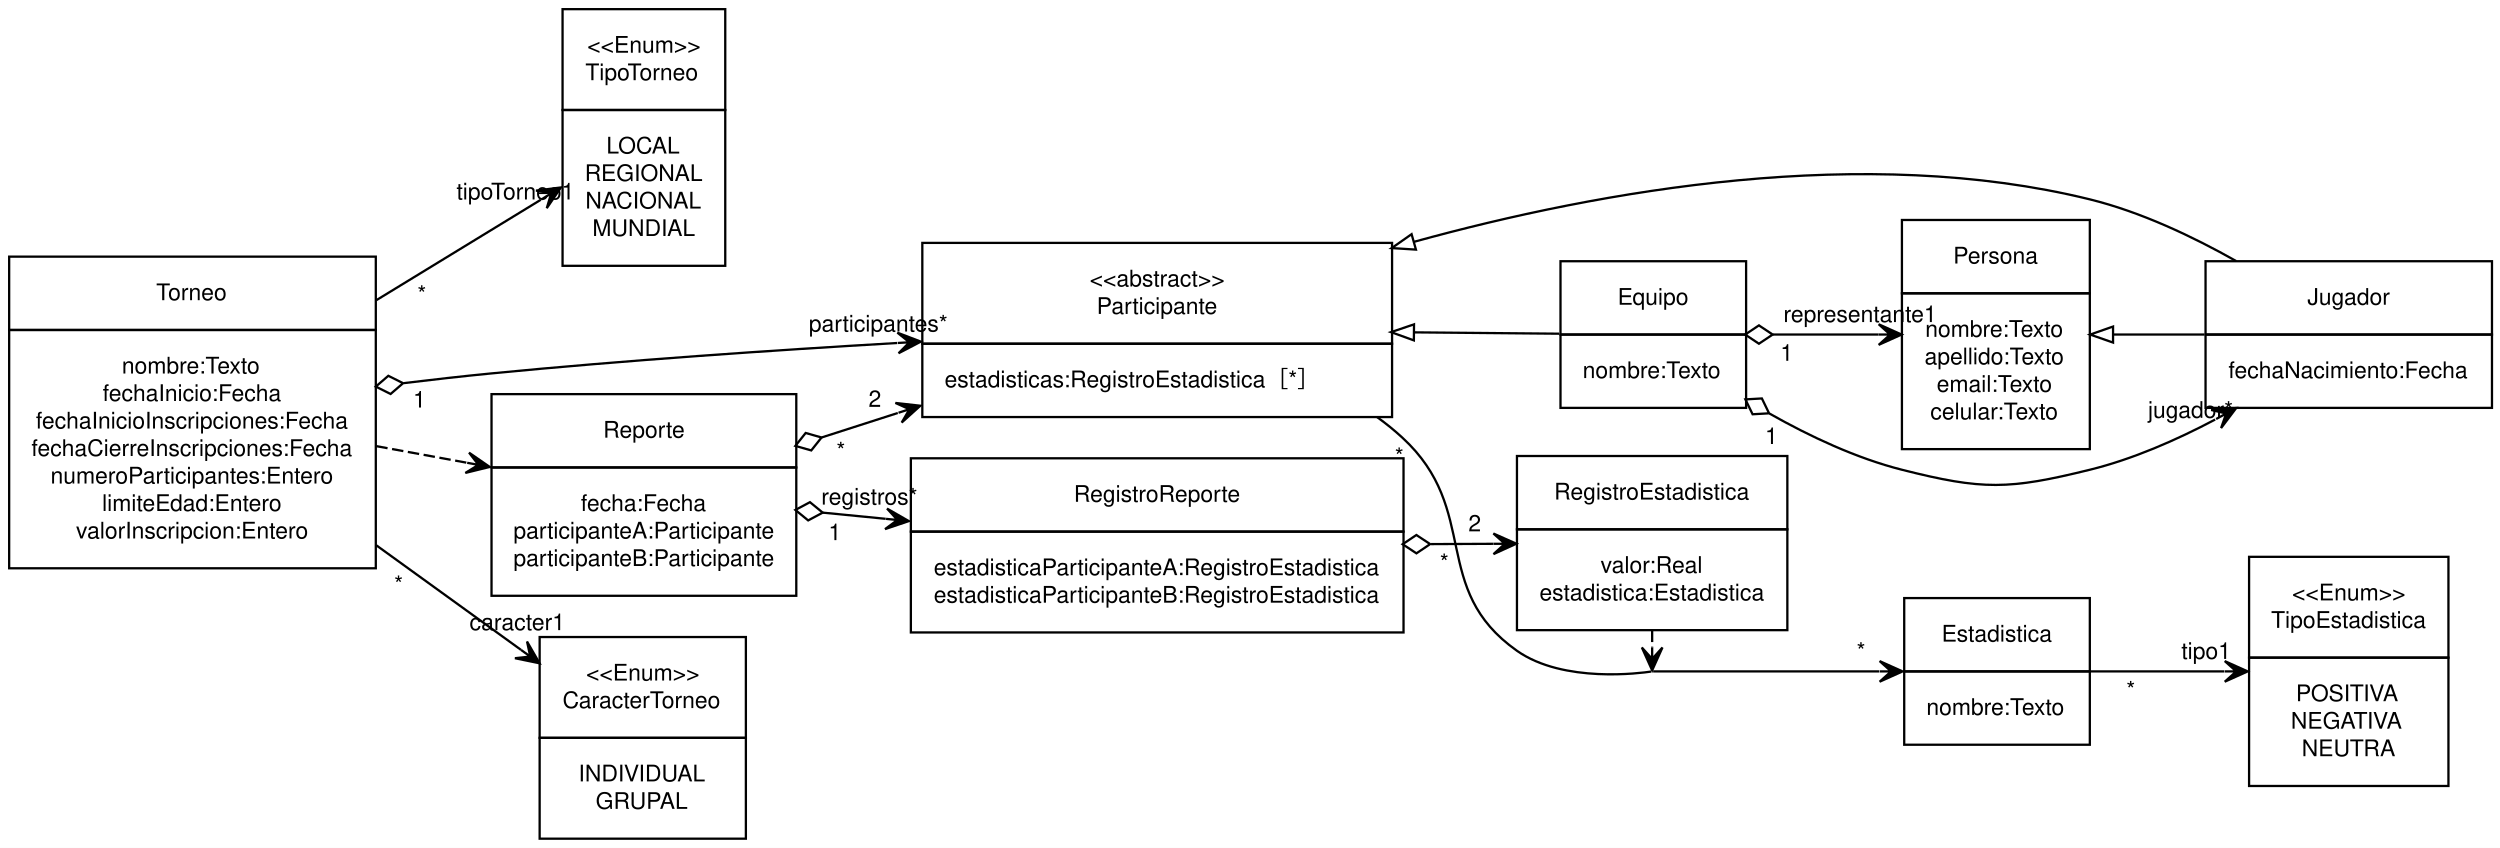
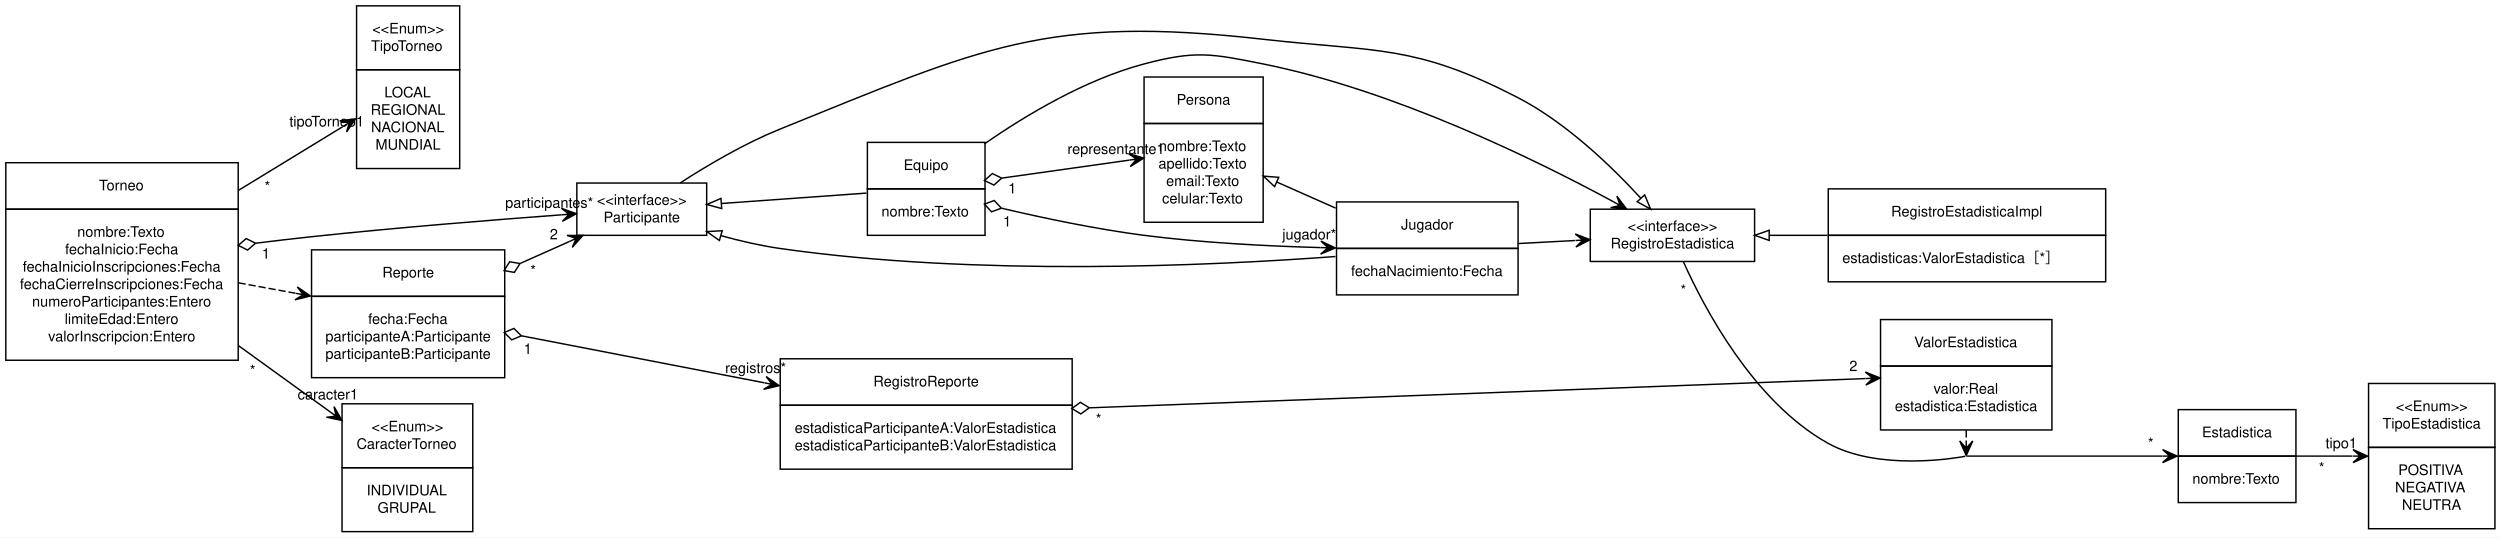
- <svg xmlns="http://www.w3.org/2000/svg" width="1091pt" height="370pt" viewBox="0.00 0.00 1091.00 370.00">
+ <svg xmlns="http://www.w3.org/2000/svg" width="1721pt" height="370pt" viewBox="0.00 0.00 1721.26 370.00">
  <g id="graph0" class="graph" transform="scale(1 1) rotate(0) translate(4 366)">
-     <polygon fill="#ffffff" stroke="transparent" points="-4,4 -4,-366 1087,-366 1087,4 -4,4" />
+     <polygon fill="#ffffff" stroke="transparent" points="-4,4 -4,-366 1717.263,-366 1717.263,4 -4,4" />
    <g id="node1" class="node">
      <polygon fill="none" stroke="#000000" points="0,-222 0,-254 160,-254 160,-222 0,-222" />
      <text text-anchor="start" x="64.163" y="-235" font-family="Helvetica,sans-Serif" font-size="10.00" fill="#000000">Torneo</text>
      <polygon fill="none" stroke="#000000" points="0,-118 0,-222 160,-222 160,-118 0,-118" />
      <text text-anchor="start" x="49.16" y="-203" font-family="Helvetica,sans-Serif" font-size="10.00" fill="#000000">nombre:Texto</text>
      <text text-anchor="start" x="40.822" y="-191" font-family="Helvetica,sans-Serif" font-size="10.00" fill="#000000">fechaInicio:Fecha</text>
      <text text-anchor="start" x="11.652" y="-179" font-family="Helvetica,sans-Serif" font-size="10.00" fill="#000000">fechaInicioInscripciones:Fecha</text>
      <text text-anchor="start" x="9.712" y="-167" font-family="Helvetica,sans-Serif" font-size="10.00" fill="#000000">fechaCierreInscripciones:Fecha</text>
      <text text-anchor="start" x="18.042" y="-155" font-family="Helvetica,sans-Serif" font-size="10.00" fill="#000000">numeroParticipantes:Entero</text>
      <text text-anchor="start" x="40.548" y="-143" font-family="Helvetica,sans-Serif" font-size="10.00" fill="#000000">limiteEdad:Entero</text>
      <text text-anchor="start" x="29.16" y="-131" font-family="Helvetica,sans-Serif" font-size="10.00" fill="#000000">valorInscripcion:Entero</text>
    </g>
    <g id="node2" class="node">
      <polygon fill="none" stroke="#000000" points="241.5,-318 241.5,-362 312.5,-362 312.5,-318 241.5,-318" />
      <text text-anchor="start" x="252.264" y="-343" font-family="Helvetica,sans-Serif" font-size="10.00" fill="#000000">&lt;&lt;Enum&gt;&gt;</text>
      <text text-anchor="start" x="251.44" y="-331" font-family="Helvetica,sans-Serif" font-size="10.00" fill="#000000">TipoTorneo</text>
      <polygon fill="none" stroke="#000000" points="241.5,-250 241.5,-318 312.5,-318 312.5,-250 241.5,-250" />
      <text text-anchor="start" x="260.608" y="-299" font-family="Helvetica,sans-Serif" font-size="10.00" fill="#000000">LOCAL</text>
      <text text-anchor="start" x="251.164" y="-287" font-family="Helvetica,sans-Serif" font-size="10.00" fill="#000000">REGIONAL</text>
      <text text-anchor="start" x="251.444" y="-275" font-family="Helvetica,sans-Serif" font-size="10.00" fill="#000000">NACIONAL</text>
      <text text-anchor="start" x="254.504" y="-263" font-family="Helvetica,sans-Serif" font-size="10.00" fill="#000000">MUNDIAL</text>
    </g>
    <g id="edge3" class="edge">
      <path fill="none" stroke="#000000" d="M160.208,-234.982C184.722,-249.952 210.788,-265.87 232.015,-278.834" />
      <polygon fill="#000000" stroke="#000000" points="240.798,-284.197 229.918,-282.826 236.531,-281.591 232.263,-278.985 232.263,-278.985 232.263,-278.985 236.531,-281.591 234.609,-275.145 240.798,-284.197 240.798,-284.197" />
      <text text-anchor="middle" x="220.923" y="-278.964" font-family="Helvetica,sans-Serif" font-size="10.00" fill="#000000">tipoTorneo1</text>
      <text text-anchor="middle" x="180.082" y="-234.215" font-family="Helvetica,sans-Serif" font-size="10.00" fill="#000000">*</text>
    </g>
-     <g id="node3" class="node">
-       <polygon fill="none" stroke="#000000" points="398.5,-216 398.5,-260 603.5,-260 603.5,-216 398.5,-216" />
-       <text text-anchor="start" x="471.54" y="-241" font-family="Helvetica,sans-Serif" font-size="10.00" fill="#000000">&lt;&lt;abstract&gt;&gt;</text>
-       <text text-anchor="start" x="474.606" y="-229" font-family="Helvetica,sans-Serif" font-size="10.00" fill="#000000">Participante</text>
-       <polygon fill="none" stroke="#000000" points="398.5,-184 398.5,-216 603.5,-216 603.5,-184 398.5,-184" />
-       <text text-anchor="start" x="408.209" y="-197" font-family="Helvetica,sans-Serif" font-size="10.00" fill="#000000">estadisticas:RegistroEstadistica［*］</text>
+     <g id="node5" class="node">
+       <polygon fill="none" stroke="#000000" points="482.548,-240 393.151,-240 393.151,-204 482.548,-204 482.548,-240" />
+       <text text-anchor="middle" x="437.849" y="-225" font-family="Helvetica,sans-Serif" font-size="10.00" fill="#000000">&lt;&lt;interface&gt;&gt;</text>
+       <text text-anchor="middle" x="437.849" y="-213" font-family="Helvetica,sans-Serif" font-size="10.00" fill="#000000">Participante</text>
    </g>
    <g id="edge4" class="edge">
-       <path fill="none" stroke="#000000" d="M172.109,-198.795C184.824,-200.342 197.726,-201.797 210,-203 268.478,-208.73 333.754,-213.174 387.594,-216.319" />
-       <polygon fill="none" stroke="#000000" points="171.911,-198.771 165.464,-202 160.003,-197.289 166.451,-194.061 171.911,-198.771" />
-       <polygon fill="#000000" stroke="#000000" points="397.856,-216.91 387.613,-220.827 392.864,-216.622 387.872,-216.334 387.872,-216.334 387.872,-216.334 392.864,-216.622 388.131,-211.842 397.856,-216.91 397.856,-216.91" />
-       <text text-anchor="middle" x="379.273" y="-221.305" font-family="Helvetica,sans-Serif" font-size="10.00" fill="#000000">participantes*</text>
-       <text text-anchor="middle" x="179.034" y="-188.139" font-family="Helvetica,sans-Serif" font-size="10.00" fill="#000000">1</text>
-     </g>
-     <g id="node7" class="node">
+       <path fill="none" stroke="#000000" d="M172.13,-198.591C184.841,-200.169 197.737,-201.688 210,-203 268.894,-209.303 336.541,-214.713 382.73,-218.13" />
+       <polygon fill="none" stroke="#000000" points="171.932,-198.566 165.478,-201.783 160.026,-197.064 166.48,-193.846 171.932,-198.566" />
+       <polygon fill="#000000" stroke="#000000" points="392.829,-218.871 382.526,-222.627 387.842,-218.505 382.855,-218.139 382.855,-218.139 382.855,-218.139 387.842,-218.505 383.185,-213.651 392.829,-218.871 392.829,-218.871" />
+       <text text-anchor="middle" x="374.133" y="-222.975" font-family="Helvetica,sans-Serif" font-size="10.00" fill="#000000">participantes*</text>
+       <text text-anchor="middle" x="179.068" y="-187.947" font-family="Helvetica,sans-Serif" font-size="10.00" fill="#000000">1</text>
+     </g>
+     <g id="node9" class="node">
      <polygon fill="none" stroke="#000000" points="231.5,-44 231.5,-88 321.5,-88 321.5,-44 231.5,-44" />
      <text text-anchor="start" x="251.764" y="-69" font-family="Helvetica,sans-Serif" font-size="10.00" fill="#000000">&lt;&lt;Enum&gt;&gt;</text>
      <text text-anchor="start" x="241.496" y="-57" font-family="Helvetica,sans-Serif" font-size="10.00" fill="#000000">CaracterTorneo</text>
      <polygon fill="none" stroke="#000000" points="231.5,0 231.5,-44 321.5,-44 321.5,0 231.5,0" />
      <text text-anchor="start" x="248.445" y="-25" font-family="Helvetica,sans-Serif" font-size="10.00" fill="#000000">INDIVIDUAL</text>
      <text text-anchor="start" x="255.943" y="-13" font-family="Helvetica,sans-Serif" font-size="10.00" fill="#000000">GRUPAL</text>
    </g>
    <g id="edge2" class="edge">
      <path fill="none" stroke="#000000" d="M160.208,-128.038C181.472,-112.672 203.904,-96.462 223.332,-82.421" />
      <polygon fill="#000000" stroke="#000000" points="231.463,-76.546 225.993,-86.05 227.41,-79.475 223.358,-82.403 223.358,-82.403 223.358,-82.403 227.41,-79.475 220.722,-78.756 231.463,-76.546 231.463,-76.546" />
      <text text-anchor="middle" x="221.722" y="-91.014" font-family="Helvetica,sans-Serif" font-size="10.00" fill="#000000">caracter1</text>
      <text text-anchor="middle" x="169.948" y="-107.571" font-family="Helvetica,sans-Serif" font-size="10.00" fill="#000000">*</text>
    </g>
-     <g id="node10" class="node">
+     <g id="node12" class="node">
      <polygon fill="none" stroke="#000000" points="210.5,-162 210.5,-194 343.5,-194 343.5,-162 210.5,-162" />
      <text text-anchor="start" x="259.219" y="-175" font-family="Helvetica,sans-Serif" font-size="10.00" fill="#000000">Reporte</text>
      <polygon fill="none" stroke="#000000" points="210.5,-106 210.5,-162 343.5,-162 343.5,-106 210.5,-106" />
      <text text-anchor="start" x="249.489" y="-143" font-family="Helvetica,sans-Serif" font-size="10.00" fill="#000000">fecha:Fecha</text>
      <text text-anchor="start" x="220.042" y="-131" font-family="Helvetica,sans-Serif" font-size="10.00" fill="#000000">participanteA:Participante</text>
      <text text-anchor="start" x="220.042" y="-119" font-family="Helvetica,sans-Serif" font-size="10.00" fill="#000000">participanteB:Participante</text>
    </g>
    <g id="edge1" class="edge">
      <path fill="none" stroke="#000000" stroke-dasharray="5,2" d="M160.208,-171.305C173.187,-168.928 186.601,-166.47 199.502,-164.107" />
      <polygon fill="#000000" stroke="#000000" points="209.72,-162.235 200.694,-168.463 204.802,-163.136 199.883,-164.037 199.883,-164.037 199.883,-164.037 204.802,-163.136 199.072,-159.61 209.72,-162.235 209.72,-162.235" />
    </g>
+     <g id="node3" class="node">
+       <polygon fill="none" stroke="#000000" points="1204.046,-222 1090.915,-222 1090.915,-186 1204.046,-186 1204.046,-222" />
+       <text text-anchor="middle" x="1147.48" y="-207" font-family="Helvetica,sans-Serif" font-size="10.00" fill="#000000">&lt;&lt;interface&gt;&gt;</text>
+       <text text-anchor="middle" x="1147.48" y="-195" font-family="Helvetica,sans-Serif" font-size="10.00" fill="#000000">RegistroEstadistica</text>
+     </g>
    <g id="node4" class="node">
-       <polygon fill="none" stroke="#000000" points="677,-220 677,-252 758,-252 758,-220 677,-220" />
-       <text text-anchor="start" x="701.938" y="-233" font-family="Helvetica,sans-Serif" font-size="10.00" fill="#000000">Equipo</text>
-       <polygon fill="none" stroke="#000000" points="677,-188 677,-220 758,-220 758,-188 677,-188" />
-       <text text-anchor="start" x="686.66" y="-201" font-family="Helvetica,sans-Serif" font-size="10.00" fill="#000000">nombre:Texto</text>
+       <polygon fill="none" stroke="#000000" points="1254.763,-204 1254.763,-236 1445.763,-236 1445.763,-204 1254.763,-204" />
+       <text text-anchor="start" x="1298.037" y="-217" font-family="Helvetica,sans-Serif" font-size="10.00" fill="#000000">RegistroEstadisticaImpl</text>
+       <polygon fill="none" stroke="#000000" points="1254.763,-172 1254.763,-204 1445.763,-204 1445.763,-172 1254.763,-172" />
+       <text text-anchor="start" x="1264.416" y="-185" font-family="Helvetica,sans-Serif" font-size="10.00" fill="#000000">estadisticas:ValorEstadistica［*］</text>
+     </g>
+     <g id="edge18" class="edge">
+       <path fill="none" stroke="#000000" d="M1214.149,-204C1226.93,-204 1240.545,-204 1254.031,-204" />
+       <polygon fill="none" stroke="#000000" points="1214.097,-200.5 1204.096,-204 1214.096,-207.5 1214.097,-200.5" />
+     </g>
+     <g id="edge17" class="edge">
+       <path fill="none" stroke="#000000" d="M1125.645,-229.615C1105.705,-251.351 1074.289,-281.687 1040.698,-299 969.779,-335.551 944.979,-330.055 865.698,-339 716.104,-355.879 672.288,-333.374 532.698,-277 508.341,-267.163 482.682,-251.949 464.202,-240.014" />
+       <polygon fill="none" stroke="#000000" points="1128.375,-231.813 1132.455,-222.036 1123.168,-227.135 1128.375,-231.813" />
+     </g>
+     <g id="edge10" class="edge">
+       <path fill="none" stroke="#000000" d="M1154.99,-185.885C1169.154,-154.293 1203.068,-89.749 1254.263,-61 1289.112,-41.43 1342.555,-50.644 1349.099,-51.872" />
+       <text text-anchor="middle" x="1154.975" y="-162.885" font-family="Helvetica,sans-Serif" font-size="10.00" fill="#000000">*</text>
+     </g>
+     <g id="node6" class="node">
+       <polygon fill="none" stroke="#000000" points="593.198,-236 593.198,-268 674.198,-268 674.198,-236 593.198,-236" />
+       <text text-anchor="start" x="618.136" y="-249" font-family="Helvetica,sans-Serif" font-size="10.00" fill="#000000">Equipo</text>
+       <polygon fill="none" stroke="#000000" points="593.198,-204 593.198,-236 674.198,-236 674.198,-204 593.198,-204" />
+       <text text-anchor="start" x="602.859" y="-217" font-family="Helvetica,sans-Serif" font-size="10.00" fill="#000000">nombre:Texto</text>
    </g>
    <g id="edge9" class="edge">
-       <path fill="none" stroke="#000000" d="M613.112,-220.96C635.783,-220.75 658.198,-220.543 676.371,-220.375" />
-       <polygon fill="none" stroke="#000000" points="613.011,-217.46 603.044,-221.053 613.076,-224.46 613.011,-217.46" />
-     </g>
-     <g id="node6" class="node">
-       <polygon fill="none" stroke="#000000" points="958.5,-220 958.5,-252 1083.5,-252 1083.5,-220 958.5,-220" />
-       <text text-anchor="start" x="1002.938" y="-233" font-family="Helvetica,sans-Serif" font-size="10.00" fill="#000000">Jugador</text>
-       <polygon fill="none" stroke="#000000" points="958.5,-188 958.5,-220 1083.5,-220 1083.5,-188 958.5,-188" />
-       <text text-anchor="start" x="968.489" y="-201" font-family="Helvetica,sans-Serif" font-size="10.00" fill="#000000">fechaNacimiento:Fecha</text>
+       <path fill="none" stroke="#000000" d="M492.678,-225.929C524.397,-228.203 563.635,-231.015 592.579,-233.089" />
+       <polygon fill="none" stroke="#000000" points="492.891,-222.436 482.666,-225.212 492.39,-229.418 492.891,-222.436" />
+     </g>
+     <g id="node8" class="node">
+       <polygon fill="none" stroke="#000000" points="916.198,-195 916.198,-227 1041.198,-227 1041.198,-195 916.198,-195" />
+       <text text-anchor="start" x="960.636" y="-208" font-family="Helvetica,sans-Serif" font-size="10.00" fill="#000000">Jugador</text>
+       <polygon fill="none" stroke="#000000" points="916.198,-163 916.198,-195 1041.198,-195 1041.198,-163 916.198,-163" />
+       <text text-anchor="start" x="926.187" y="-176" font-family="Helvetica,sans-Serif" font-size="10.00" fill="#000000">fechaNacimiento:Fecha</text>
    </g>
    <g id="edge8" class="edge">
-       <path fill="none" stroke="#000000" d="M612.986,-260.448C695.478,-283.171 809.754,-303.199 908,-279 930.164,-273.541 952.795,-262.852 971.893,-252.054" />
-       <polygon fill="none" stroke="#000000" points="613.913,-257.073 603.339,-257.739 612.02,-263.812 613.913,-257.073" />
-     </g>
-     <g id="edge10" class="edge">
-       <path fill="none" stroke="#000000" d="M596.993,-183.962C600.862,-181.16 604.556,-178.176 608,-175 642.502,-143.19 619.655,-109.054 658,-82 678.319,-67.664 712.395,-72.298 716.576,-72.933" />
-       <text text-anchor="middle" x="606.625" y="-163.434" font-family="Helvetica,sans-Serif" font-size="10.00" fill="#000000">*</text>
-     </g>
-     <g id="node5" class="node">
-       <polygon fill="none" stroke="#000000" points="826,-238 826,-270 908,-270 908,-238 826,-238" />
-       <text text-anchor="start" x="848.383" y="-251" font-family="Helvetica,sans-Serif" font-size="10.00" fill="#000000">Persona</text>
-       <polygon fill="none" stroke="#000000" points="826,-170 826,-238 908,-238 908,-170 826,-170" />
-       <text text-anchor="start" x="836.16" y="-219" font-family="Helvetica,sans-Serif" font-size="10.00" fill="#000000">nombre:Texto</text>
-       <text text-anchor="start" x="835.881" y="-207" font-family="Helvetica,sans-Serif" font-size="10.00" fill="#000000">apellido:Texto</text>
-       <text text-anchor="start" x="841.165" y="-195" font-family="Helvetica,sans-Serif" font-size="10.00" fill="#000000">email:Texto</text>
-       <text text-anchor="start" x="838.385" y="-183" font-family="Helvetica,sans-Serif" font-size="10.00" fill="#000000">celular:Texto</text>
+       <path fill="none" stroke="#000000" d="M492.429,-203.759C505.477,-200.155 519.463,-196.901 532.698,-195 668.015,-175.565 828.845,-182.967 915.453,-189.412" />
+       <polygon fill="none" stroke="#000000" points="491.305,-200.44 482.662,-206.567 493.24,-207.167 491.305,-200.44" />
+     </g>
+     <g id="edge20" class="edge">
+       <path fill="none" stroke="#000000" d="M673.75,-266.96C702.668,-287.008 743.415,-311.302 783.698,-322 818.922,-331.354 829.968,-329.179 865.698,-322 956.141,-303.827 1053.765,-255.875 1107.06,-227" />
+       <polygon fill="#000000" stroke="#000000" points="1115.854,-222.19 1109.241,-230.937 1111.468,-224.589 1107.081,-226.989 1107.081,-226.989 1107.081,-226.989 1111.468,-224.589 1104.921,-223.041 1115.854,-222.19 1115.854,-222.19" />
+     </g>
+     <g id="node7" class="node">
+       <polygon fill="none" stroke="#000000" points="783.698,-281 783.698,-313 865.698,-313 865.698,-281 783.698,-281" />
+       <text text-anchor="start" x="806.081" y="-294" font-family="Helvetica,sans-Serif" font-size="10.00" fill="#000000">Persona</text>
+       <polygon fill="none" stroke="#000000" points="783.698,-213 783.698,-281 865.698,-281 865.698,-213 783.698,-213" />
+       <text text-anchor="start" x="793.859" y="-262" font-family="Helvetica,sans-Serif" font-size="10.00" fill="#000000">nombre:Texto</text>
+       <text text-anchor="start" x="793.58" y="-250" font-family="Helvetica,sans-Serif" font-size="10.00" fill="#000000">apellido:Texto</text>
+       <text text-anchor="start" x="798.863" y="-238" font-family="Helvetica,sans-Serif" font-size="10.00" fill="#000000">email:Texto</text>
+       <text text-anchor="start" x="796.083" y="-226" font-family="Helvetica,sans-Serif" font-size="10.00" fill="#000000">celular:Texto</text>
    </g>
    <g id="edge5" class="edge">
-       <path fill="none" stroke="#000000" d="M769.667,-220C784.641,-220 800.921,-220 815.805,-220" />
-       <polygon fill="none" stroke="#000000" points="769.592,-220 763.592,-224 757.592,-220 763.592,-216 769.592,-220" />
-       <polygon fill="#000000" stroke="#000000" points="825.854,-220 815.854,-224.5 820.854,-220 815.854,-220 815.854,-220 815.854,-220 820.854,-220 815.854,-215.5 825.854,-220 825.854,-220" />
-       <text text-anchor="middle" x="807.728" y="-225.452" font-family="Helvetica,sans-Serif" font-size="10.00" fill="#000000">representante1</text>
-       <text text-anchor="middle" x="775.718" y="-208.548" font-family="Helvetica,sans-Serif" font-size="10.00" fill="#000000">1</text>
+       <path fill="none" stroke="#000000" d="M686.05,-243.452C713.311,-247.295 746.422,-251.964 773.448,-255.774" />
+       <polygon fill="none" stroke="#000000" points="685.693,-243.401 679.193,-246.524 673.81,-241.726 680.31,-238.603 685.693,-243.401" />
+       <polygon fill="#000000" stroke="#000000" points="783.484,-257.189 772.954,-260.249 778.533,-256.491 773.582,-255.793 773.582,-255.793 773.582,-255.793 778.533,-256.491 774.21,-251.337 783.484,-257.189 783.484,-257.189" />
+       <text text-anchor="middle" x="764.355" y="-260.028" font-family="Helvetica,sans-Serif" font-size="10.00" fill="#000000">representante1</text>
+       <text text-anchor="middle" x="692.939" y="-232.887" font-family="Helvetica,sans-Serif" font-size="10.00" fill="#000000">1</text>
    </g>
    <g id="edge7" class="edge">
-       <path fill="none" stroke="#000000" d="M768.238,-185.502C785.79,-175.567 806.048,-166.053 826,-161 861.329,-152.052 872.613,-152.284 908,-161 926.701,-165.606 945.734,-173.935 962.697,-182.912" />
-       <polygon fill="none" stroke="#000000" points="768.031,-185.624 764.887,-192.113 757.687,-191.707 760.832,-185.217 768.031,-185.624" />
-       <polygon fill="#000000" stroke="#000000" points="971.893,-187.946 960.96,-187.091 967.507,-185.545 963.121,-183.144 963.121,-183.144 963.121,-183.144 967.507,-185.545 965.282,-179.196 971.893,-187.946 971.893,-187.946" />
-       <text text-anchor="middle" x="951.934" y="-183.656" font-family="Helvetica,sans-Serif" font-size="10.00" fill="#000000">jugador*</text>
-       <text text-anchor="middle" x="769.028" y="-172.233" font-family="Helvetica,sans-Serif" font-size="10.00" fill="#000000">1</text>
+       <path fill="none" stroke="#000000" d="M685.597,-222.66C714.361,-215.895 750.779,-208.233 783.698,-204 823.691,-198.858 868.643,-196.554 905.25,-195.559" />
+       <polygon fill="none" stroke="#000000" points="685.44,-222.698 680.536,-227.985 673.77,-225.492 678.673,-220.205 685.44,-222.698" />
+       <polygon fill="#000000" stroke="#000000" points="915.342,-195.312 905.456,-200.056 910.344,-195.435 905.346,-195.557 905.346,-195.557 905.346,-195.557 910.344,-195.435 905.235,-191.058 915.342,-195.312 915.342,-195.312" />
+       <text text-anchor="middle" x="897.429" y="-201.206" font-family="Helvetica,sans-Serif" font-size="10.00" fill="#000000">jugador*</text>
+       <text text-anchor="middle" x="689.429" y="-210.051" font-family="Helvetica,sans-Serif" font-size="10.00" fill="#000000">1</text>
    </g>
    <g id="edge6" class="edge">
-       <path fill="none" stroke="#000000" d="M918.471,-220C931.106,-220 944.769,-220 957.865,-220" />
-       <polygon fill="none" stroke="#000000" points="918.135,-216.5 908.135,-220 918.135,-223.5 918.135,-216.5" />
-     </g>
-     <g id="node8" class="node">
-       <polygon fill="none" stroke="#000000" points="827,-73 827,-105 908,-105 908,-73 827,-73" />
-       <text text-anchor="start" x="843.329" y="-86" font-family="Helvetica,sans-Serif" font-size="10.00" fill="#000000">Estadistica</text>
-       <polygon fill="none" stroke="#000000" points="827,-41 827,-73 908,-73 908,-41 827,-41" />
-       <text text-anchor="start" x="836.66" y="-54" font-family="Helvetica,sans-Serif" font-size="10.00" fill="#000000">nombre:Texto</text>
-     </g>
-     <g id="node12" class="node">
-       <polygon fill="none" stroke="#000000" points="977.5,-79 977.5,-123 1064.5,-123 1064.5,-79 977.5,-79" />
-       <text text-anchor="start" x="996.264" y="-104" font-family="Helvetica,sans-Serif" font-size="10.00" fill="#000000">&lt;&lt;Enum&gt;&gt;</text>
-       <text text-anchor="start" x="987.106" y="-92" font-family="Helvetica,sans-Serif" font-size="10.00" fill="#000000">TipoEstadistica</text>
-       <polygon fill="none" stroke="#000000" points="977.5,-23 977.5,-79 1064.5,-79 1064.5,-23 977.5,-23" />
-       <text text-anchor="start" x="997.939" y="-60" font-family="Helvetica,sans-Serif" font-size="10.00" fill="#000000">POSITIVA</text>
-       <text text-anchor="start" x="995.719" y="-48" font-family="Helvetica,sans-Serif" font-size="10.00" fill="#000000">NEGATIVA</text>
-       <text text-anchor="start" x="1000.448" y="-36" font-family="Helvetica,sans-Serif" font-size="10.00" fill="#000000">NEUTRA</text>
+       <path fill="none" stroke="#000000" d="M875.035,-240.701C887.984,-234.965 902.074,-228.722 915.563,-222.747" />
+       <polygon fill="none" stroke="#000000" points="873.559,-237.527 865.833,-244.777 876.394,-243.927 873.559,-237.527" />
+     </g>
+     <g id="edge19" class="edge">
+       <path fill="none" stroke="#000000" d="M1040.752,-198.326C1053.683,-199.013 1067.353,-199.74 1080.437,-200.436" />
+       <polygon fill="#000000" stroke="#000000" points="1090.779,-200.985 1080.554,-204.948 1085.786,-200.72 1080.793,-200.454 1080.793,-200.454 1080.793,-200.454 1085.786,-200.72 1081.032,-195.961 1090.779,-200.985 1090.779,-200.985" />
+     </g>
+     <g id="node10" class="node">
+       <polygon fill="none" stroke="#000000" points="1495.763,-52 1495.763,-84 1576.763,-84 1576.763,-52 1495.763,-52" />
+       <text text-anchor="start" x="1512.092" y="-65" font-family="Helvetica,sans-Serif" font-size="10.00" fill="#000000">Estadistica</text>
+       <polygon fill="none" stroke="#000000" points="1495.763,-20 1495.763,-52 1576.763,-52 1576.763,-20 1495.763,-20" />
+       <text text-anchor="start" x="1505.424" y="-33" font-family="Helvetica,sans-Serif" font-size="10.00" fill="#000000">nombre:Texto</text>
+     </g>
+     <g id="node14" class="node">
+       <polygon fill="none" stroke="#000000" points="1626.763,-58 1626.763,-102 1713.763,-102 1713.763,-58 1626.763,-58" />
+       <text text-anchor="start" x="1645.527" y="-83" font-family="Helvetica,sans-Serif" font-size="10.00" fill="#000000">&lt;&lt;Enum&gt;&gt;</text>
+       <text text-anchor="start" x="1636.369" y="-71" font-family="Helvetica,sans-Serif" font-size="10.00" fill="#000000">TipoEstadistica</text>
+       <polygon fill="none" stroke="#000000" points="1626.763,-2 1626.763,-58 1713.763,-58 1713.763,-2 1626.763,-2" />
+       <text text-anchor="start" x="1647.202" y="-39" font-family="Helvetica,sans-Serif" font-size="10.00" fill="#000000">POSITIVA</text>
+       <text text-anchor="start" x="1644.982" y="-27" font-family="Helvetica,sans-Serif" font-size="10.00" fill="#000000">NEGATIVA</text>
+       <text text-anchor="start" x="1649.711" y="-15" font-family="Helvetica,sans-Serif" font-size="10.00" fill="#000000">NEUTRA</text>
    </g>
    <g id="edge13" class="edge">
-       <path fill="none" stroke="#000000" d="M907.732,-73C925.801,-73 947.315,-73 966.683,-73" />
-       <polygon fill="#000000" stroke="#000000" points="976.885,-73 966.885,-77.5 971.885,-73 966.885,-73 966.885,-73 966.885,-73 971.885,-73 966.885,-68.5 976.885,-73 976.885,-73" />
-       <text text-anchor="middle" x="958.759" y="-78.452" font-family="Helvetica,sans-Serif" font-size="10.00" fill="#000000">tipo1</text>
-       <text text-anchor="middle" x="925.858" y="-61.548" font-family="Helvetica,sans-Serif" font-size="10.00" fill="#000000">*</text>
-     </g>
-     <g id="node9" class="node">
-       <polygon fill="none" stroke="#000000" points="658,-135 658,-167 776,-167 776,-135 658,-135" />
-       <text text-anchor="start" x="674.217" y="-148" font-family="Helvetica,sans-Serif" font-size="10.00" fill="#000000">RegistroEstadistica</text>
-       <polygon fill="none" stroke="#000000" points="658,-91 658,-135 776,-135 776,-91 658,-91" />
-       <text text-anchor="start" x="694.5" y="-116" font-family="Helvetica,sans-Serif" font-size="10.00" fill="#000000">valor:Real</text>
-       <text text-anchor="start" x="667.823" y="-104" font-family="Helvetica,sans-Serif" font-size="10.00" fill="#000000">estadistica:Estadistica</text>
+       <path fill="none" stroke="#000000" d="M1576.331,-52C1588.731,-52 1602.569,-52 1615.715,-52" />
+       <polygon fill="#000000" stroke="#000000" points="1626.069,-52 1616.069,-56.5 1621.069,-52 1616.069,-52 1616.069,-52 1616.069,-52 1621.069,-52 1616.069,-47.5 1626.069,-52 1626.069,-52" />
+       <text text-anchor="middle" x="1607.943" y="-57.452" font-family="Helvetica,sans-Serif" font-size="10.00" fill="#000000">tipo1</text>
+       <text text-anchor="middle" x="1594.457" y="-40.548" font-family="Helvetica,sans-Serif" font-size="10.00" fill="#000000">*</text>
+     </g>
+     <g id="node11" class="node">
+       <polygon fill="none" stroke="#000000" points="1290.763,-114 1290.763,-146 1408.763,-146 1408.763,-114 1290.763,-114" />
+       <text text-anchor="start" x="1313.925" y="-127" font-family="Helvetica,sans-Serif" font-size="10.00" fill="#000000">ValorEstadistica</text>
+       <polygon fill="none" stroke="#000000" points="1290.763,-70 1290.763,-114 1408.763,-114 1408.763,-70 1290.763,-70" />
+       <text text-anchor="start" x="1327.263" y="-95" font-family="Helvetica,sans-Serif" font-size="10.00" fill="#000000">valor:Real</text>
+       <text text-anchor="start" x="1300.586" y="-83" font-family="Helvetica,sans-Serif" font-size="10.00" fill="#000000">estadistica:Estadistica</text>
    </g>
    <g id="edge12" class="edge">
-       <path fill="none" stroke="#000000" stroke-dasharray="5,2" d="M717,-90.801C717,-88.359 717,-85.917 717,-83.476" />
-       <polygon fill="#000000" stroke="#000000" points="717,-73.438 721.5,-83.438 717,-78.438 717,-83.438 717,-83.438 717,-83.438 717,-78.438 712.5,-83.438 717,-73.438 717,-73.438" />
+       <path fill="none" stroke="#000000" stroke-dasharray="5,2" d="M1349.763,-69.801C1349.763,-67.359 1349.763,-64.917 1349.763,-62.476" />
+       <polygon fill="#000000" stroke="#000000" points="1349.763,-52.438 1354.263,-62.438 1349.763,-57.438 1349.763,-62.438 1349.763,-62.438 1349.763,-62.438 1349.763,-57.438 1345.263,-62.438 1349.763,-52.438 1349.763,-52.438" />
    </g>
    <g id="edge16" class="edge">
-       <path fill="none" stroke="#000000" d="M354.581,-175.097C365.338,-178.555 376.556,-182.161 387.784,-185.77" />
-       <polygon fill="none" stroke="#000000" points="354.525,-175.08 347.589,-177.052 343.101,-171.407 350.037,-169.435 354.525,-175.08" />
-       <polygon fill="#000000" stroke="#000000" points="397.641,-188.938 386.744,-190.162 392.881,-187.408 388.121,-185.878 388.121,-185.878 388.121,-185.878 392.881,-187.408 389.498,-181.594 397.641,-188.938 397.641,-188.938" />
-       <text text-anchor="middle" x="377.798" y="-188.438" font-family="Helvetica,sans-Serif" font-size="10.00" fill="#000000">2</text>
-       <text text-anchor="middle" x="362.944" y="-165.907" font-family="Helvetica,sans-Serif" font-size="10.00" fill="#000000">*</text>
-     </g>
-     <g id="node11" class="node">
-       <polygon fill="none" stroke="#000000" points="393.5,-134 393.5,-166 608.5,-166 608.5,-134 393.5,-134" />
-       <text text-anchor="start" x="464.607" y="-147" font-family="Helvetica,sans-Serif" font-size="10.00" fill="#000000">RegistroReporte</text>
-       <polygon fill="none" stroke="#000000" points="393.5,-90 393.5,-134 608.5,-134 608.5,-90 393.5,-90" />
-       <text text-anchor="start" x="403.483" y="-115" font-family="Helvetica,sans-Serif" font-size="10.00" fill="#000000">estadisticaParticipanteA:RegistroEstadistica</text>
-       <text text-anchor="start" x="403.483" y="-103" font-family="Helvetica,sans-Serif" font-size="10.00" fill="#000000">estadisticaParticipanteB:RegistroEstadistica</text>
+       <path fill="none" stroke="#000000" d="M354.365,-184.746C365.859,-189.875 377.429,-195.038 388.141,-199.818" />
+       <polygon fill="none" stroke="#000000" points="354.017,-184.591 346.908,-185.799 343.058,-179.701 350.168,-178.493 354.017,-184.591" />
+       <polygon fill="#000000" stroke="#000000" points="397.31,-203.91 386.344,-203.944 392.744,-201.872 388.178,-199.835 388.178,-199.835 388.178,-199.835 392.744,-201.872 390.011,-195.725 397.31,-203.91 397.31,-203.91" />
+       <text text-anchor="middle" x="377.312" y="-201.242" font-family="Helvetica,sans-Serif" font-size="10.00" fill="#000000">2</text>
+       <text text-anchor="middle" x="363.056" y="-176.369" font-family="Helvetica,sans-Serif" font-size="10.00" fill="#000000">*</text>
+     </g>
+     <g id="node13" class="node">
+       <polygon fill="none" stroke="#000000" points="533.198,-87 533.198,-119 734.198,-119 734.198,-87 533.198,-87" />
+       <text text-anchor="start" x="597.305" y="-100" font-family="Helvetica,sans-Serif" font-size="10.00" fill="#000000">RegistroReporte</text>
+       <polygon fill="none" stroke="#000000" points="533.198,-43 533.198,-87 734.198,-87 734.198,-43 533.198,-43" />
+       <text text-anchor="start" x="543.125" y="-68" font-family="Helvetica,sans-Serif" font-size="10.00" fill="#000000">estadisticaParticipanteA:ValorEstadistica</text>
+       <text text-anchor="start" x="543.125" y="-56" font-family="Helvetica,sans-Serif" font-size="10.00" fill="#000000">estadisticaParticipanteB:ValorEstadistica</text>
    </g>
    <g id="edge14" class="edge">
-       <path fill="none" stroke="#000000" d="M355.046,-142.286C363.977,-141.409 373.221,-140.501 382.52,-139.587" />
-       <polygon fill="none" stroke="#000000" points="355.043,-142.286 349.463,-146.853 343.101,-143.459 348.681,-138.892 355.043,-142.286" />
-       <polygon fill="#000000" stroke="#000000" points="392.62,-138.595 383.108,-144.051 387.644,-139.084 382.668,-139.573 382.668,-139.573 382.668,-139.573 387.644,-139.084 382.228,-135.094 392.62,-138.595 392.62,-138.595" />
-       <text text-anchor="middle" x="375.407" y="-145.779" font-family="Helvetica,sans-Serif" font-size="10.00" fill="#000000">registros*</text>
-       <text text-anchor="middle" x="360.314" y="-130.275" font-family="Helvetica,sans-Serif" font-size="10.00" fill="#000000">1</text>
+       <path fill="none" stroke="#000000" d="M355.049,-134.805C404.176,-125.302 468.204,-112.917 522.442,-102.425" />
+       <polygon fill="none" stroke="#000000" points="354.955,-134.823 349.824,-139.89 343.174,-137.103 348.305,-132.036 354.955,-134.823" />
+       <polygon fill="#000000" stroke="#000000" points="532.45,-100.489 523.487,-106.806 527.541,-101.438 522.632,-102.388 522.632,-102.388 522.632,-102.388 527.541,-101.438 521.777,-97.97 532.45,-100.489 532.45,-100.489" />
+       <text text-anchor="middle" x="516.259" y="-109.23" font-family="Helvetica,sans-Serif" font-size="10.00" fill="#000000">registros*</text>
+       <text text-anchor="middle" x="359.365" y="-122.362" font-family="Helvetica,sans-Serif" font-size="10.00" fill="#000000">1</text>
    </g>
    <g id="edge15" class="edge">
-       <path fill="none" stroke="#000000" d="M620.509,-128.554C629.767,-128.597 638.908,-128.639 647.658,-128.68" />
-       <polygon fill="none" stroke="#000000" points="620.116,-128.553 614.097,-132.525 608.116,-128.497 614.134,-124.525 620.116,-128.553" />
-       <polygon fill="#000000" stroke="#000000" points="657.734,-128.726 647.713,-133.18 652.734,-128.703 647.734,-128.68 647.734,-128.68 647.734,-128.68 652.734,-128.703 647.755,-124.18 657.734,-128.726 657.734,-128.726" />
-       <text text-anchor="middle" x="639.569" y="-134.095" font-family="Helvetica,sans-Serif" font-size="10.00" fill="#000000">2</text>
-       <text text-anchor="middle" x="626.281" y="-117.129" font-family="Helvetica,sans-Serif" font-size="10.00" fill="#000000">*</text>
+       <path fill="none" stroke="#000000" d="M746.231,-85.259C896.21,-90.91 1156.43,-100.715 1280.329,-105.384" />
+       <polygon fill="none" stroke="#000000" points="745.957,-85.249 739.811,-89.02 733.966,-84.797 740.112,-81.026 745.957,-85.249" />
+       <polygon fill="#000000" stroke="#000000" points="1290.449,-105.765 1280.287,-109.885 1285.453,-105.577 1280.456,-105.388 1280.456,-105.388 1280.456,-105.388 1285.453,-105.577 1280.626,-100.892 1290.449,-105.765 1290.449,-105.765" />
+       <text text-anchor="middle" x="1272.017" y="-110.529" font-family="Helvetica,sans-Serif" font-size="10.00" fill="#000000">2</text>
+       <text text-anchor="middle" x="752.397" y="-74.033" font-family="Helvetica,sans-Serif" font-size="10.00" fill="#000000">*</text>
    </g>
    <g id="edge11" class="edge">
-       <path fill="none" stroke="#000000" d="M717.43,-73C722.674,-73 774.793,-73 816.052,-73" />
-       <polygon fill="#000000" stroke="#000000" points="826.272,-73 816.272,-77.5 821.272,-73 816.272,-73 816.272,-73 816.272,-73 821.272,-73 816.272,-68.5 826.272,-73 826.272,-73" />
-       <text text-anchor="middle" x="808.146" y="-78.452" font-family="Helvetica,sans-Serif" font-size="10.00" fill="#000000">*</text>
+       <path fill="none" stroke="#000000" d="M1350.297,-52C1357.328,-52 1432.342,-52 1484.784,-52" />
+       <polygon fill="#000000" stroke="#000000" points="1494.945,-52 1484.945,-56.5 1489.945,-52 1484.945,-52 1484.945,-52 1484.945,-52 1489.945,-52 1484.945,-47.5 1494.945,-52 1494.945,-52" />
+       <text text-anchor="middle" x="1476.818" y="-57.452" font-family="Helvetica,sans-Serif" font-size="10.00" fill="#000000">*</text>
    </g>
  </g>
</svg>
